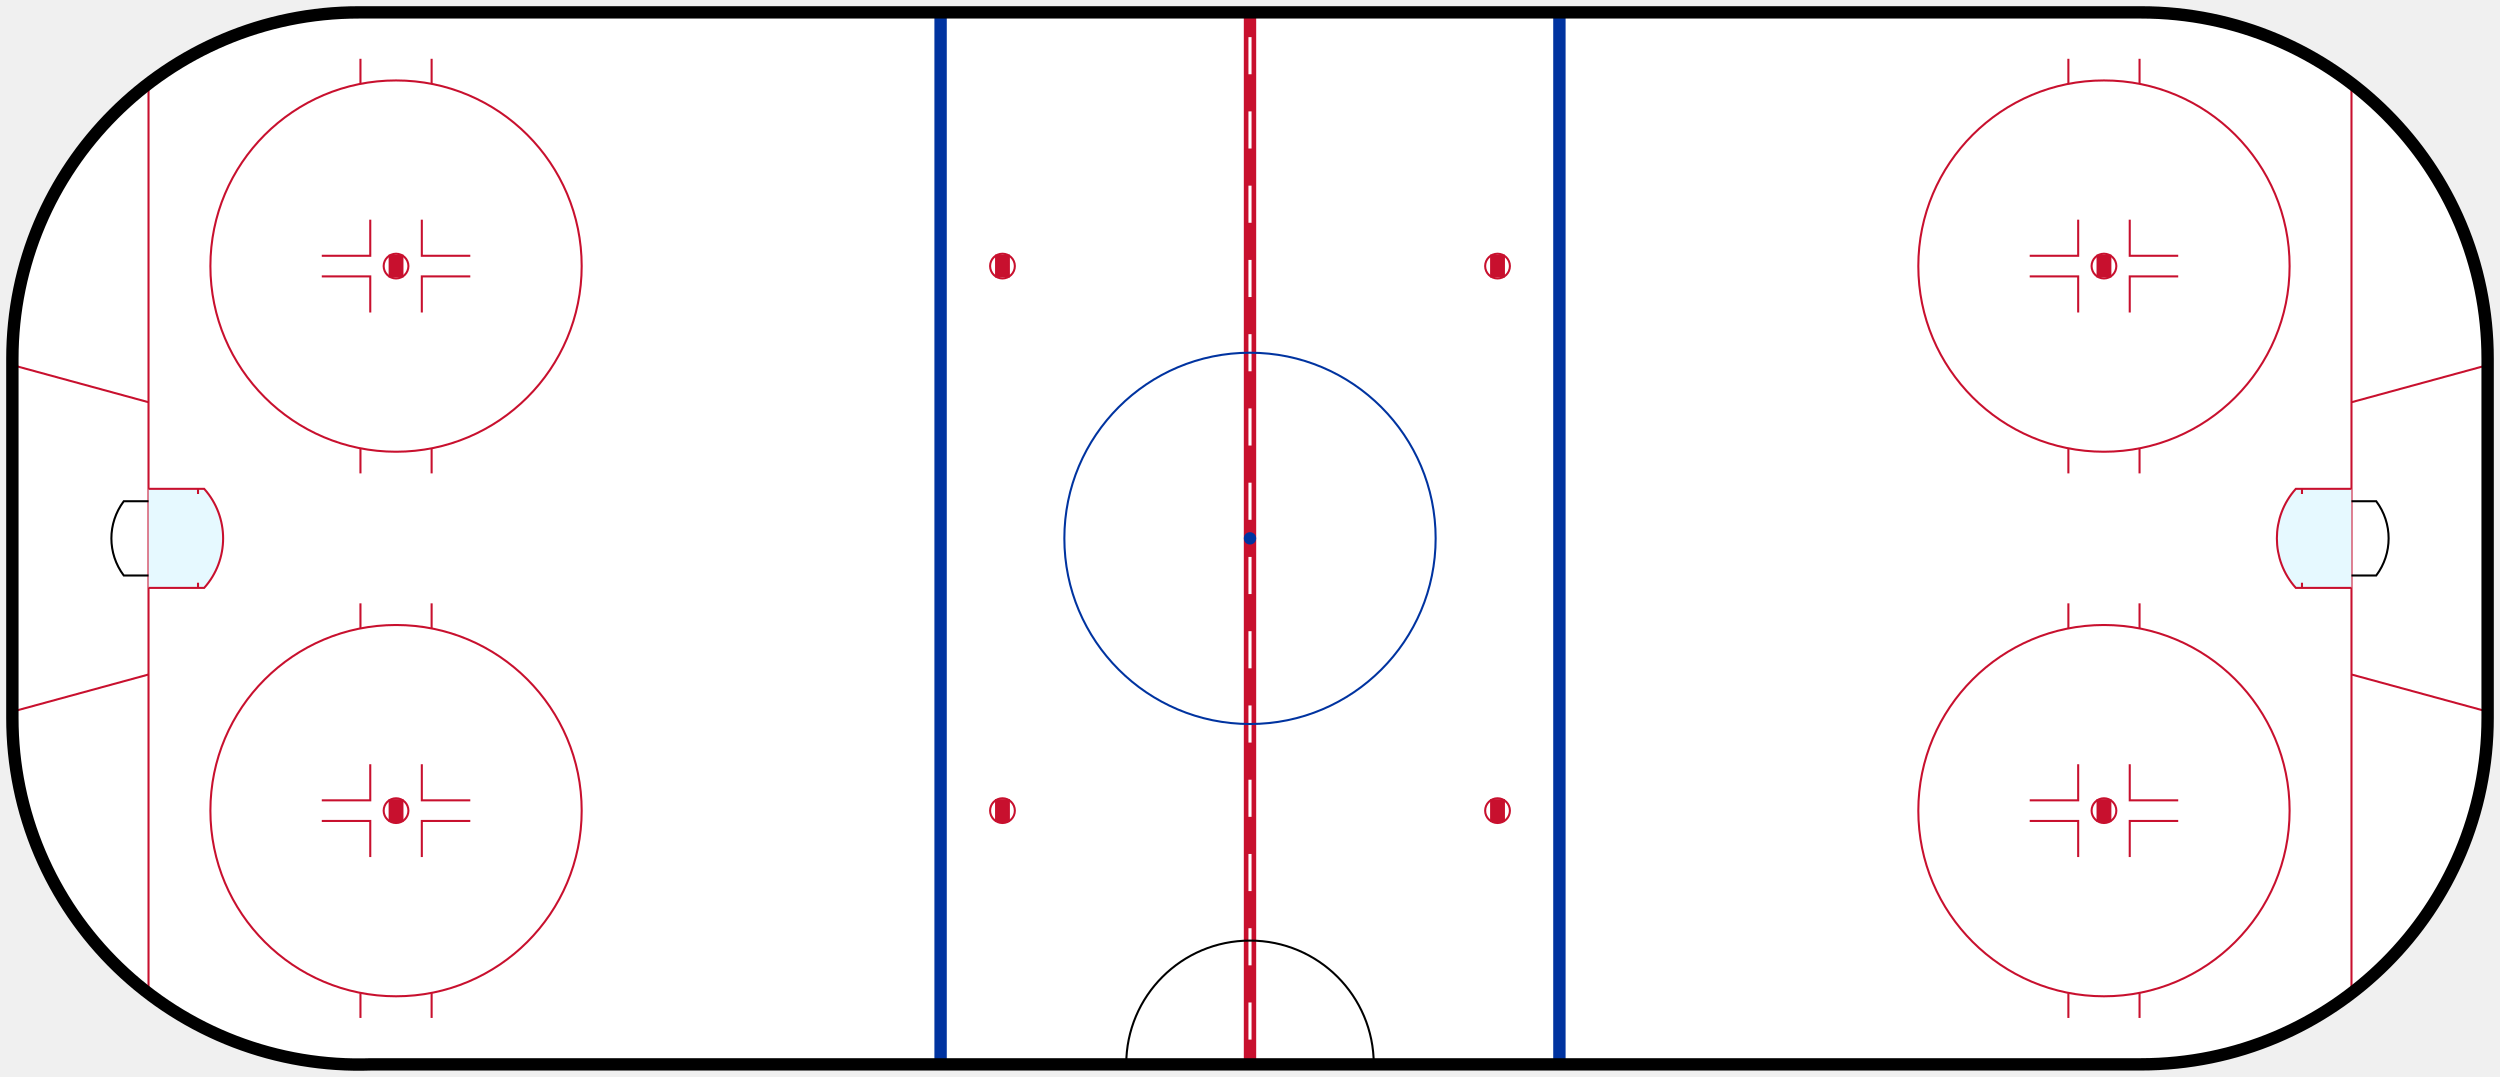
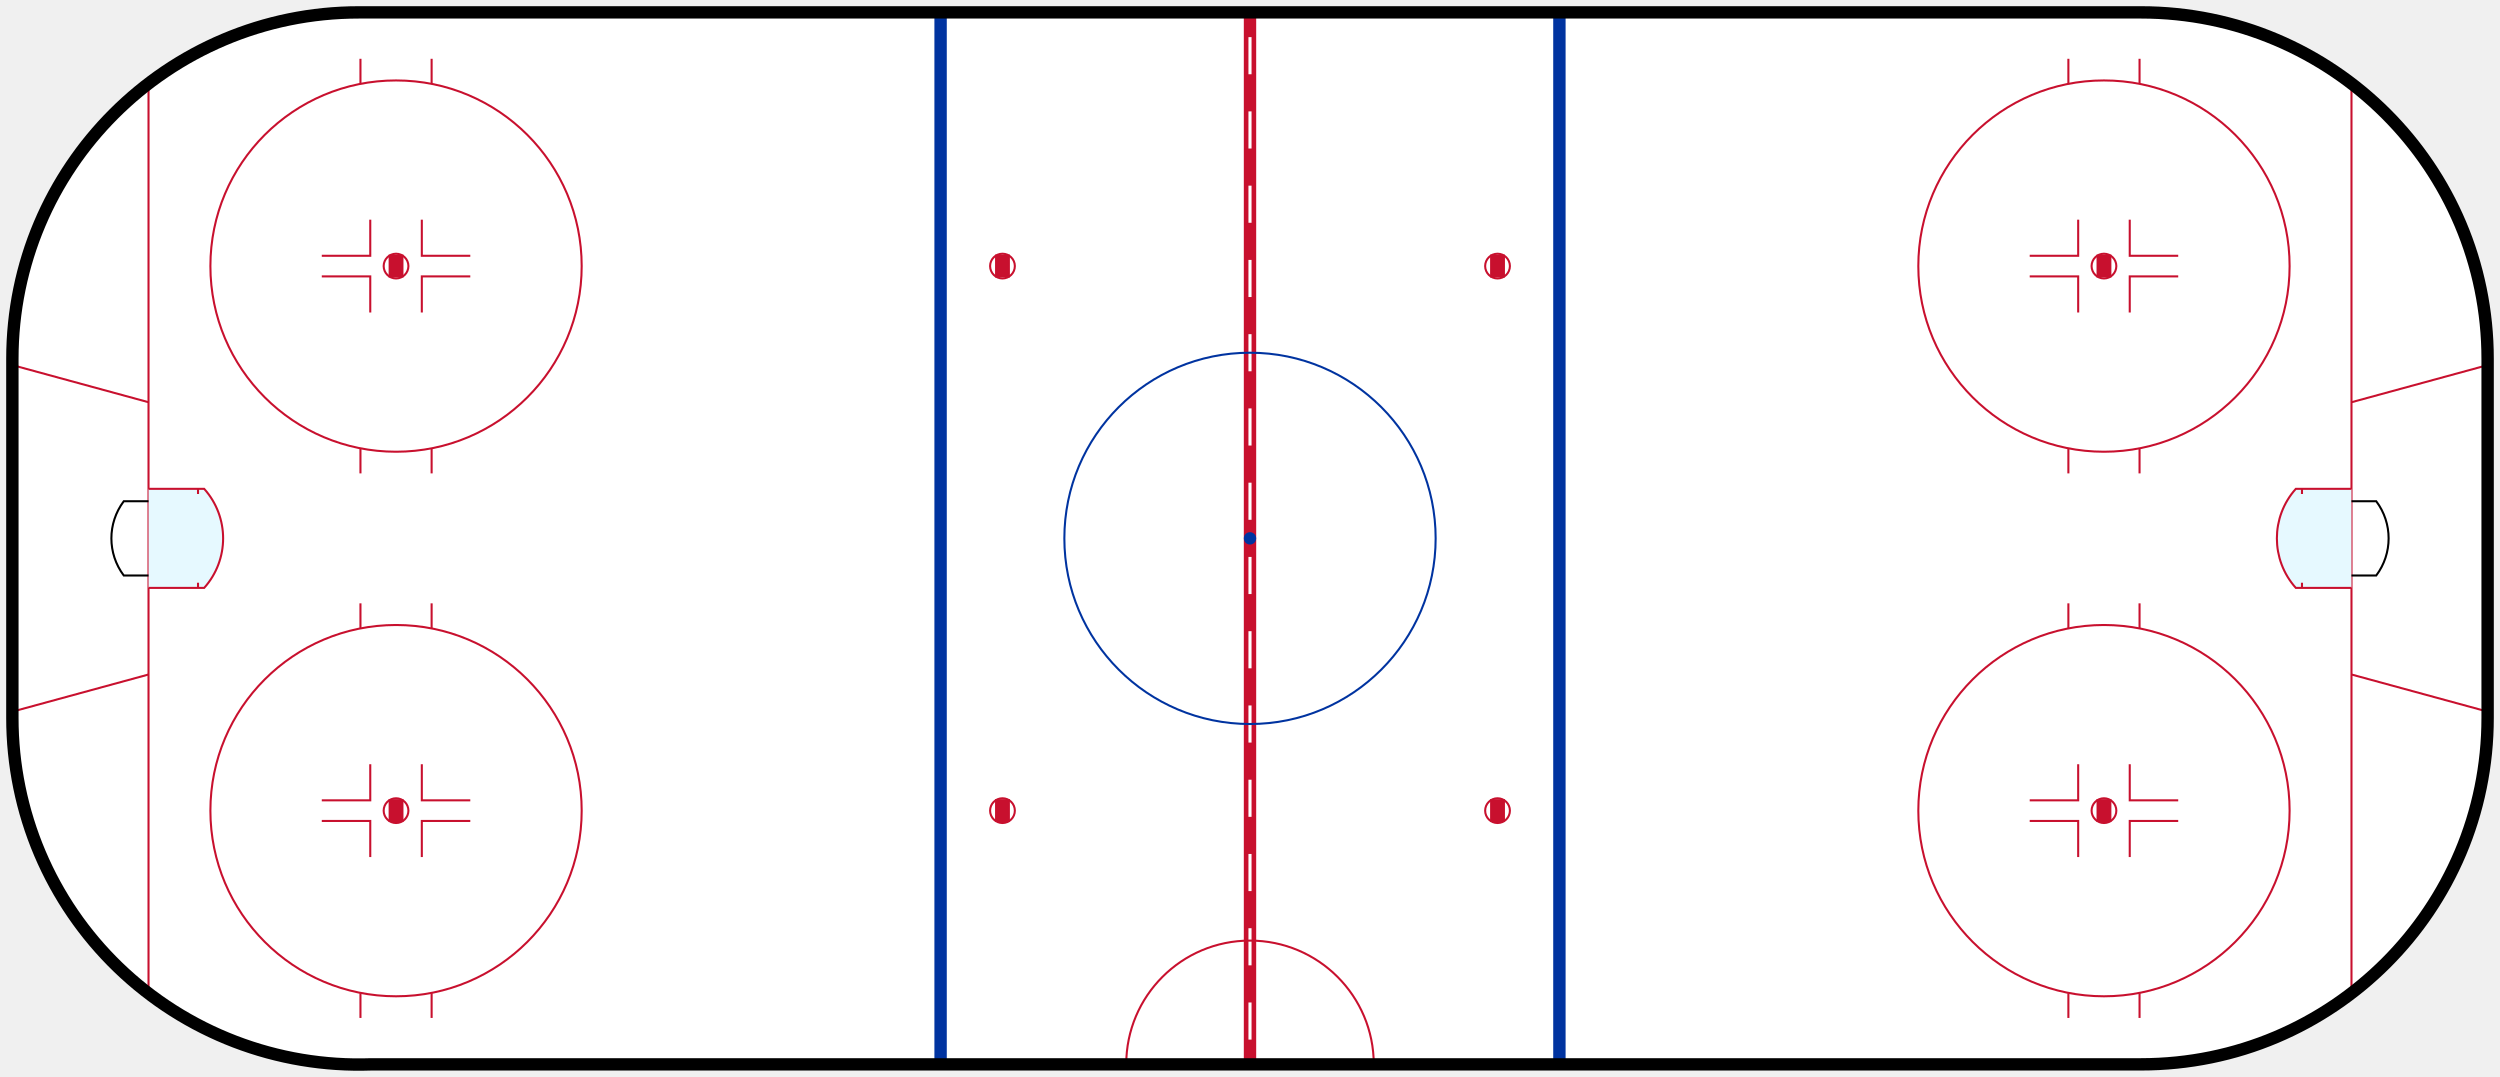
<svg xmlns="http://www.w3.org/2000/svg" id="ice-hockey-svg" width="100%" viewBox=" -1 -1 202 87">
  <g id="transformations">
    <clipPath id="clipBorder">
      <path d="M 0 28             A 28 28 0 0 1 28 0             L 172 0             A 28 28 0 0 1 200 28             L 200 57             A 28 28 0 0 1 172 85             L 29 85             A 28 28 0 0 1 0 57             L 0 28" />
    </clipPath>
    <path id="background" d="M 0 28         A 28 28 0 0 1 28 0         L 172 0         A 28 28 0 0 1 200 28         L 200 57         A 28 28 0 0 1 172 85         L 29 85         A 28 28 0 0 1 0 57         L 0 28" fill="white" />
    <path id="center-line" d="M 100 0           L 100 85" stroke="#C8102e" stroke-width="1" />
    <path id="center-line-decor" d="           M 100 2           L 100 5           M 100 8           L 100 11           M 100 14           L 100 17           M 100 20           L 100 23           M 100 26           L 100 29           M 100 32           L 100 35           M 100 38           L 100 41           M 100 44           L 100 47           M 100 50           L 100 53           M 100 56           L 100 59           M 100 62           L 100 65           M 100 68           L 100 71           M 100 74           L 100 77           M 100 80           L 100 83           " stroke="white" stroke-width=".25" />
    <g id="goal-lines">
      <path id="left-goal-line" d="M 11 6             L 11 79" stroke="#C8102e" stroke-width="0.167" />
      <path id="right-goal-line" d="M 189 6             L 189 79" stroke="#C8102e" stroke-width="0.167" />
    </g>
    <g id="goal-creases">
      <g id="left-goalie-crease">
        <path d="                   M 0 56.5                   L 11 53.5                   M 0 28.5                   L 11 31.5" stroke="#C8102e" stroke-width="0.167" />
        <path id="left-goal-crease" d="                   M 11 38.5                   L 15.5 38.5                   A 6 6 0 0 1 15.5 46.5                   L 11 46.5                   M 15 38.5                   L 15 38.917                   M 15 46.5                   L 15 46.083" stroke="#C8102e" fill="#E6F9FF" stroke-width="0.167" />
        <path id="left-goal" d="                   M 11 39.5                   L 9 39.5                   A 5 5 0 0 0 9 45.5                   L 11 45.5" stroke="black" fill="transparent" stroke-width="0.167" />
      </g>
      <g id="right-goalie-crease">
        <path d="                   M 200 56.5                   L 189 53.5                   M 200 28.5                   L 189 31.5" stroke="#C8102e" stroke-width="0.167" />
        <path id="right-goal-crease" d="                   M 189 38.5                   L 184.5 38.5                   A 6 6 0 0 0 184.5 46.5                   L 189 46.5                   M 185 38.5                   L 185 38.917                   M 185 46.5                   L 185 46.083" stroke="#C8102e" fill="#E6F9FF" stroke-width="0.167" />
        <path id="right-goal" d="                   M 189 39.5                   L 191 39.5                   A 5 5 0 0 1 191 45.5                   L 189 45.5" stroke="black" fill="transparent" stroke-width="0.167" />
      </g>
    </g>
    <g id="blue-lines">
      <path id="left-blue-line" d="M 75 0           L 75 85" stroke="#0033A0" stroke-width="1" />
      <path id="right-blue-line" d="M 125 0           L 125 85" stroke="#0033A0" stroke-width="1" />
    </g>
    <g id="center-faceoff-spots">
      <circle id="top-left-spot" cx="80" cy="20.5" r="1" stroke="#C8102e" stroke-width="0.167" fill="transparent" />
      <rect x="79.4" y="19.57" width="1.2" height="1.85" fill="#C8102e" />
      <circle id="top-right-spot" cx="120" cy="20.5" r="1" stroke="#C8102e" stroke-width="0.167" fill="transparent" />
      <rect x="119.4" y="19.57" width="1.2" height="1.85" fill="#C8102e" />
      <circle id="bottom-left-spot" cx="80" cy="64.5" r="1" stroke="#C8102e" stroke-width="0.167" fill="transparent" />
      <rect x="79.4" y="63.57" width="1.2" height="1.85" fill="#C8102e" />
      <circle id="bottom-right-spot" cx="120" cy="64.5" r="1" stroke="#C8102e" stroke-width="0.167" fill="transparent" />
      <rect x="119.4" y="63.57" width="1.2" height="1.85" fill="#C8102e" />
    </g>
    <g id="center-circles">
      <circle id="outer-center-circle" cx="100" cy="42.5" r="15" stroke="#0033A0" stroke-width="0.167" fill="transparent" />
      <circle id="middle-center-circle" cx="100" cy="42.5" r=".5" fill="#0033A0" />
    </g>
    <g id="faceoff-circles">
      <g id="bottom-left-faceoff-circle">
        <circle id="center-circle" cx="31" cy="64.5" r="1" stroke="#C8102e" stroke-width="0.167" fill="transparent" />
        <rect x="30.4" y="63.57" width="1.2" height="1.85" fill="#C8102e" />
        <circle id="center-circle" cx="31" cy="64.5" r="15" stroke="#C8102e" fill="transparent" stroke-width=".167" />
        <path d="             M 28.125 49.75             L 28.125 47.75             M 33.875 49.75             L 33.875 47.75             M 28.125 79.25             L 28.125 81.25             M 33.875 79.25             L 33.875 81.25             " stroke="#C8102e" fill="transparent" stroke-width=".167" />
        <path d="M 25 65.333                L 28.917 65.333                L 28.917 68.25                M 28.917 60.75                L 28.917 63.667                L 25 63.667                M 37 65.333                L 33.083 65.333                L 33.083 68.25                M 33.083 60.75                L 33.083 63.667                L 37 63.667                " stroke="#C8102e" fill="transparent" stroke-width=".167" />
      </g>
      <g id="bottom-right-faceoff-circle">
        <circle id="center-circle" cx="169" cy="64.5" r="1" stroke="#C8102e" stroke-width="0.167" fill="transparent" />
        <rect x="168.4" y="63.57" width="1.2" height="1.85" fill="#C8102e" />
        <circle id="center-circle" cx="169" cy="64.5" r="15" stroke="#C8102e" fill="transparent" stroke-width=".167" />
        <path d="             M 166.125 49.75             L 166.125 47.75             M 171.875 49.75             L 171.875 47.75             M 166.125 79.25             L 166.125 81.25             M 171.875 79.25             L 171.875 81.25             " stroke="#C8102e" fill="transparent" stroke-width=".167" />
        <path d="M 163 65.333                L 166.917 65.333                L 166.917 68.25                M 166.917 60.75                L 166.917 63.667                L 163 63.667                M 175 65.333                L 171.083 65.333                L 171.083 68.25                M 171.083 60.75                L 171.083 63.667                L 175 63.667                " stroke="#C8102e" fill="transparent" stroke-width=".167" />
      </g>
      <g id="top-right-faceoff-circle">
        <circle id="center-circle" cx="169" cy="20.5" r="1" stroke="#C8102e" stroke-width="0.167" fill="transparent" />
        <rect x="168.4" y="19.57" width="1.2" height="1.85" fill="#C8102e" />
        <circle id="center-circle" cx="169" cy="20.5" r="15" stroke="#C8102e" fill="transparent" stroke-width=".167" />
        <path d="             M 166.125 5.75             L 166.125 3.75             M 171.875 5.75             L 171.875 3.75             M 166.125 35.25             L 166.125 37.25             M 171.875 35.25             L 171.875 37.25             " stroke="#C8102e" fill="transparent" stroke-width=".167" />
        <path d="M 163 21.333                L 166.917 21.333                L 166.917 24.25                M 166.917 16.75                L 166.917 19.667                L 163 19.667                M 175 21.333                L 171.083 21.333                L 171.083 24.25                M 171.083 16.75                L 171.083 19.667                L 175 19.667                " stroke="#C8102e" fill="transparent" stroke-width=".167" />
      </g>
      <g id="top-left-faceoff-circle">
        <circle id="center-circle" cx="31" cy="20.5" r="1" stroke="#C8102e" stroke-width="0.167" fill="transparent" />
        <rect x="30.4" y="19.57" width="1.2" height="1.85" fill="#C8102e" />
        <circle id="center-circle" cx="31" cy="20.5" r="15" stroke="#C8102e" fill="transparent" stroke-width=".167" />
        <path d="             M 28.125 5.75             L 28.125 3.75             M 33.875 5.75             L 33.875 3.75             M 28.125 35.25             L 28.125 37.25             M 33.875 35.25             L 33.875 37.25             " stroke="#C8102e" fill="transparent" stroke-width=".167" />
        <path d="M 25 21.333                L 28.917 21.333                L 28.917 24.25                M 28.917 16.75                L 28.917 19.667                L 25 19.667                M 37 21.333                L 33.083 21.333                L 33.083 24.25                M 33.083 16.75                L 33.083 19.667                L 37 19.667                " stroke="#C8102e" fill="transparent" stroke-width=".167" />
      </g>
    </g>
-     <path id="scorekeeper" d="M 90 85 A 10 10 0 0 1 110 85" stroke-width="0.167" fill="transparent" stroke="black" />
+     <path id="scorekeeper" d="M 90 85 A 10 10 0 0 1 110 85" stroke-width="0.167" fill="transparent" stroke="#C8102e" />
    <path id="outside-perimeter" d="M 0 28         A 28 28 0 0 1 28 0         L 172 0         A 28 28 0 0 1 200 28         L 200 57         A 28 28 0 0 1 172 85         L 29 85         A 28 28 0 0 1 0 57         L 0 28" stroke="black" fill="transparent" stroke-width="1" />
  </g>
</svg>
